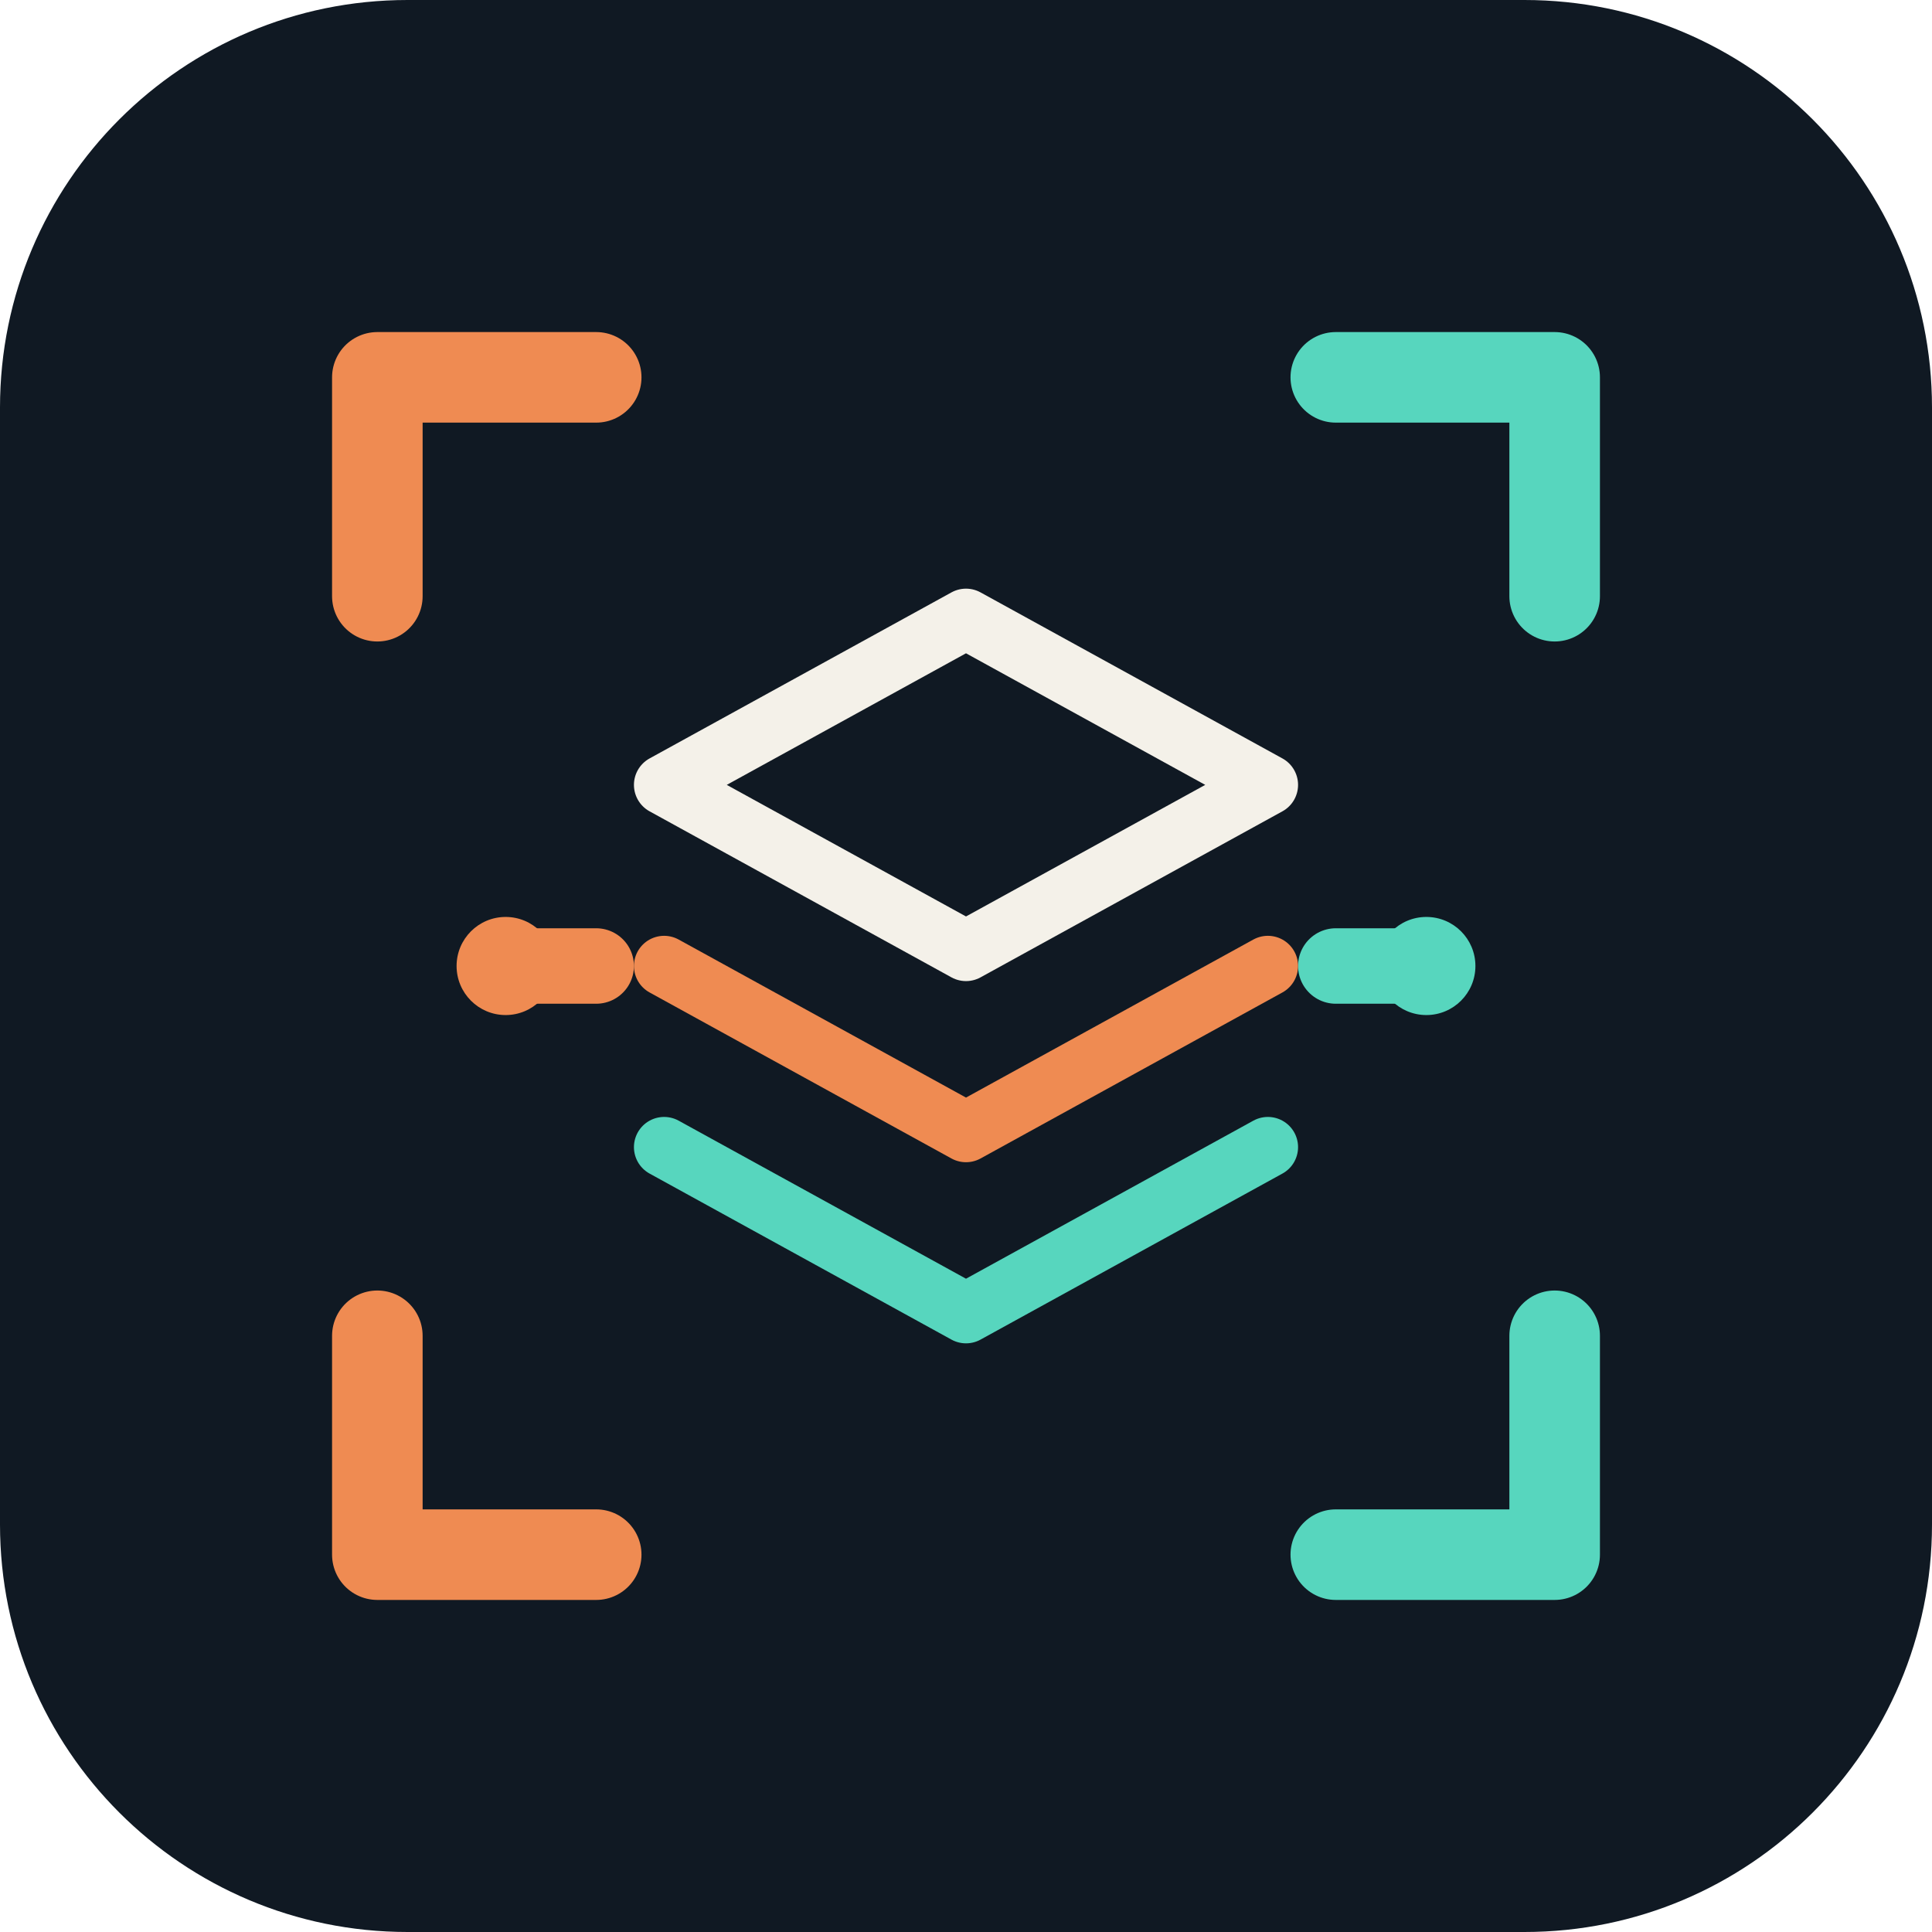
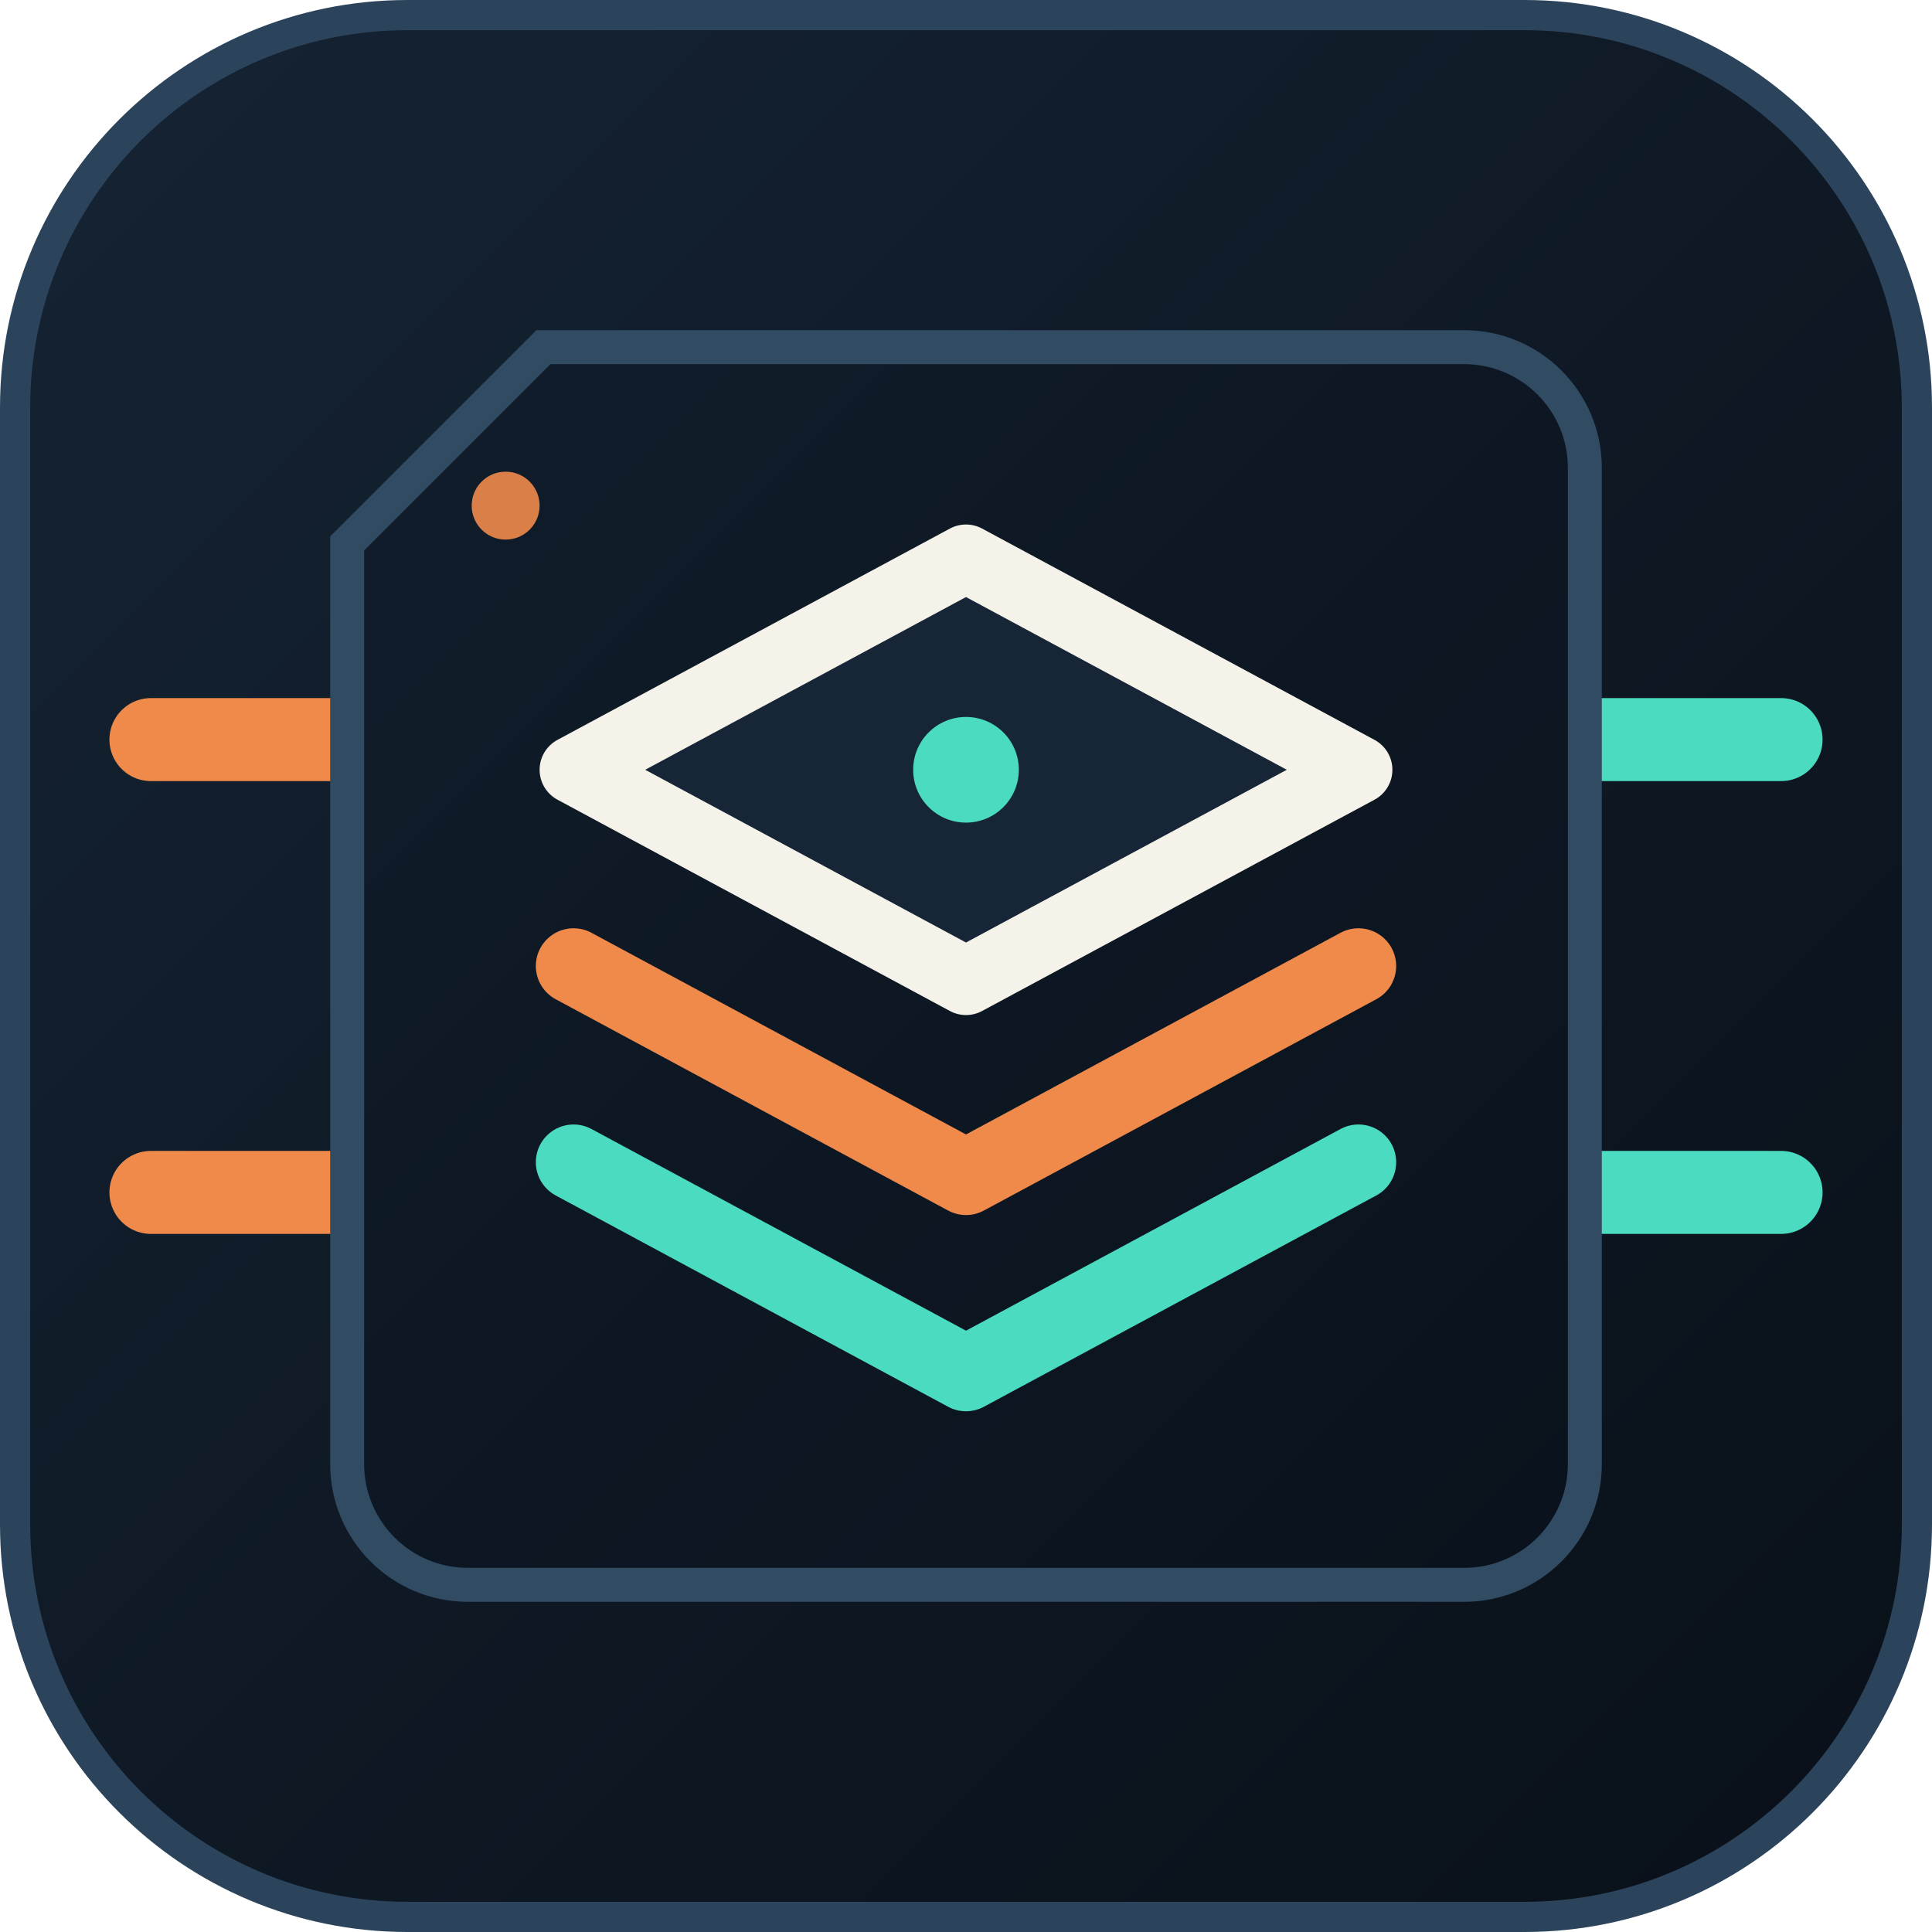
<svg xmlns="http://www.w3.org/2000/svg" width="256" height="256" viewBox="0 0 256 256" role="img" aria-labelledby="title desc">
-   <rect width="256" height="256" rx="54" fill="#101923" />
-   <g fill="none" stroke-width="12" stroke-linecap="round" stroke-linejoin="round">
-     <path d="M79 50H50V79M50 177V206H79" stroke="#EF8B52" />
-     <path d="M177 50H206V79M206 177V206H177" stroke="#57D6BE" />
-     <path d="M67 128H79" stroke="#EF8B52" stroke-width="10" />
-     <path d="M177 128H189" stroke="#57D6BE" stroke-width="10" />
-     <path d="M88 104L128 82L168 104L128 126Z" stroke="#F4F1E9" stroke-width="8" />
-     <path d="M88 128L128 150L168 128" stroke="#EF8B52" stroke-width="8" />
-     <path d="M88 152L128 174L168 152" stroke="#57D6BE" stroke-width="8" />
+   <defs>
+     <linearGradient id="logo-rusteda-common-bg" x1="0" y1="0" x2="1" y2="1">
+       <stop offset="0%" stop-color="#152333" />
+       <stop offset="100%" stop-color="#091018" />
+     </linearGradient>
+     <linearGradient id="logo-rusteda-common-die" x1="0" y1="0" x2="1" y2="1">
+       <stop offset="0%" stop-color="#111D2B" />
+       <stop offset="100%" stop-color="#0A121C" />
+     </linearGradient>
+   </defs>
+   <rect x="2" y="2" width="252" height="252" rx="52" fill="url(#logo-rusteda-common-bg)" stroke="#2C445B" stroke-width="4" />
+   <g stroke-linecap="round" stroke-width="11">
+     <line x1="20" y1="98" x2="46" y2="98" stroke="#F08A4B" />
+     <line x1="20" y1="158" x2="46" y2="158" stroke="#F08A4B" />
+     <line x1="210" y1="98" x2="236" y2="98" stroke="#4ADBC0" />
+     <line x1="210" y1="158" x2="236" y2="158" stroke="#4ADBC0" />
  </g>
-   <circle cx="67" cy="128" r="6.5" fill="#EF8B52" />
-   <circle cx="189" cy="128" r="6.5" fill="#57D6BE" />
+   <path d="M72 46 H194 A16 16 0 0 1 210 62 V194 A16 16 0 0 1 194 210 H62 A16 16 0 0 1 46 194 V72 Z" fill="url(#logo-rusteda-common-die)" stroke="#314B63" stroke-width="4.5" />
+   <circle cx="67" cy="67" r="4.5" fill="#F08A4B" opacity="0.9" />
+   <g fill="none" stroke-linecap="round" stroke-linejoin="round">
+     <path d="M76 154 L128 182 L180 154" stroke="#4ADBC0" stroke-width="10" />
+     <path d="M76 128 L128 156 L180 128" stroke="#F08A4B" stroke-width="10" />
+     <path d="M76 102 L128 74 L180 102 L128 130 Z" fill="#162637" stroke="#F5F2EA" stroke-width="9" />
+   </g>
+   <circle cx="128" cy="102" r="7" fill="#4ADBC0" />
</svg>
